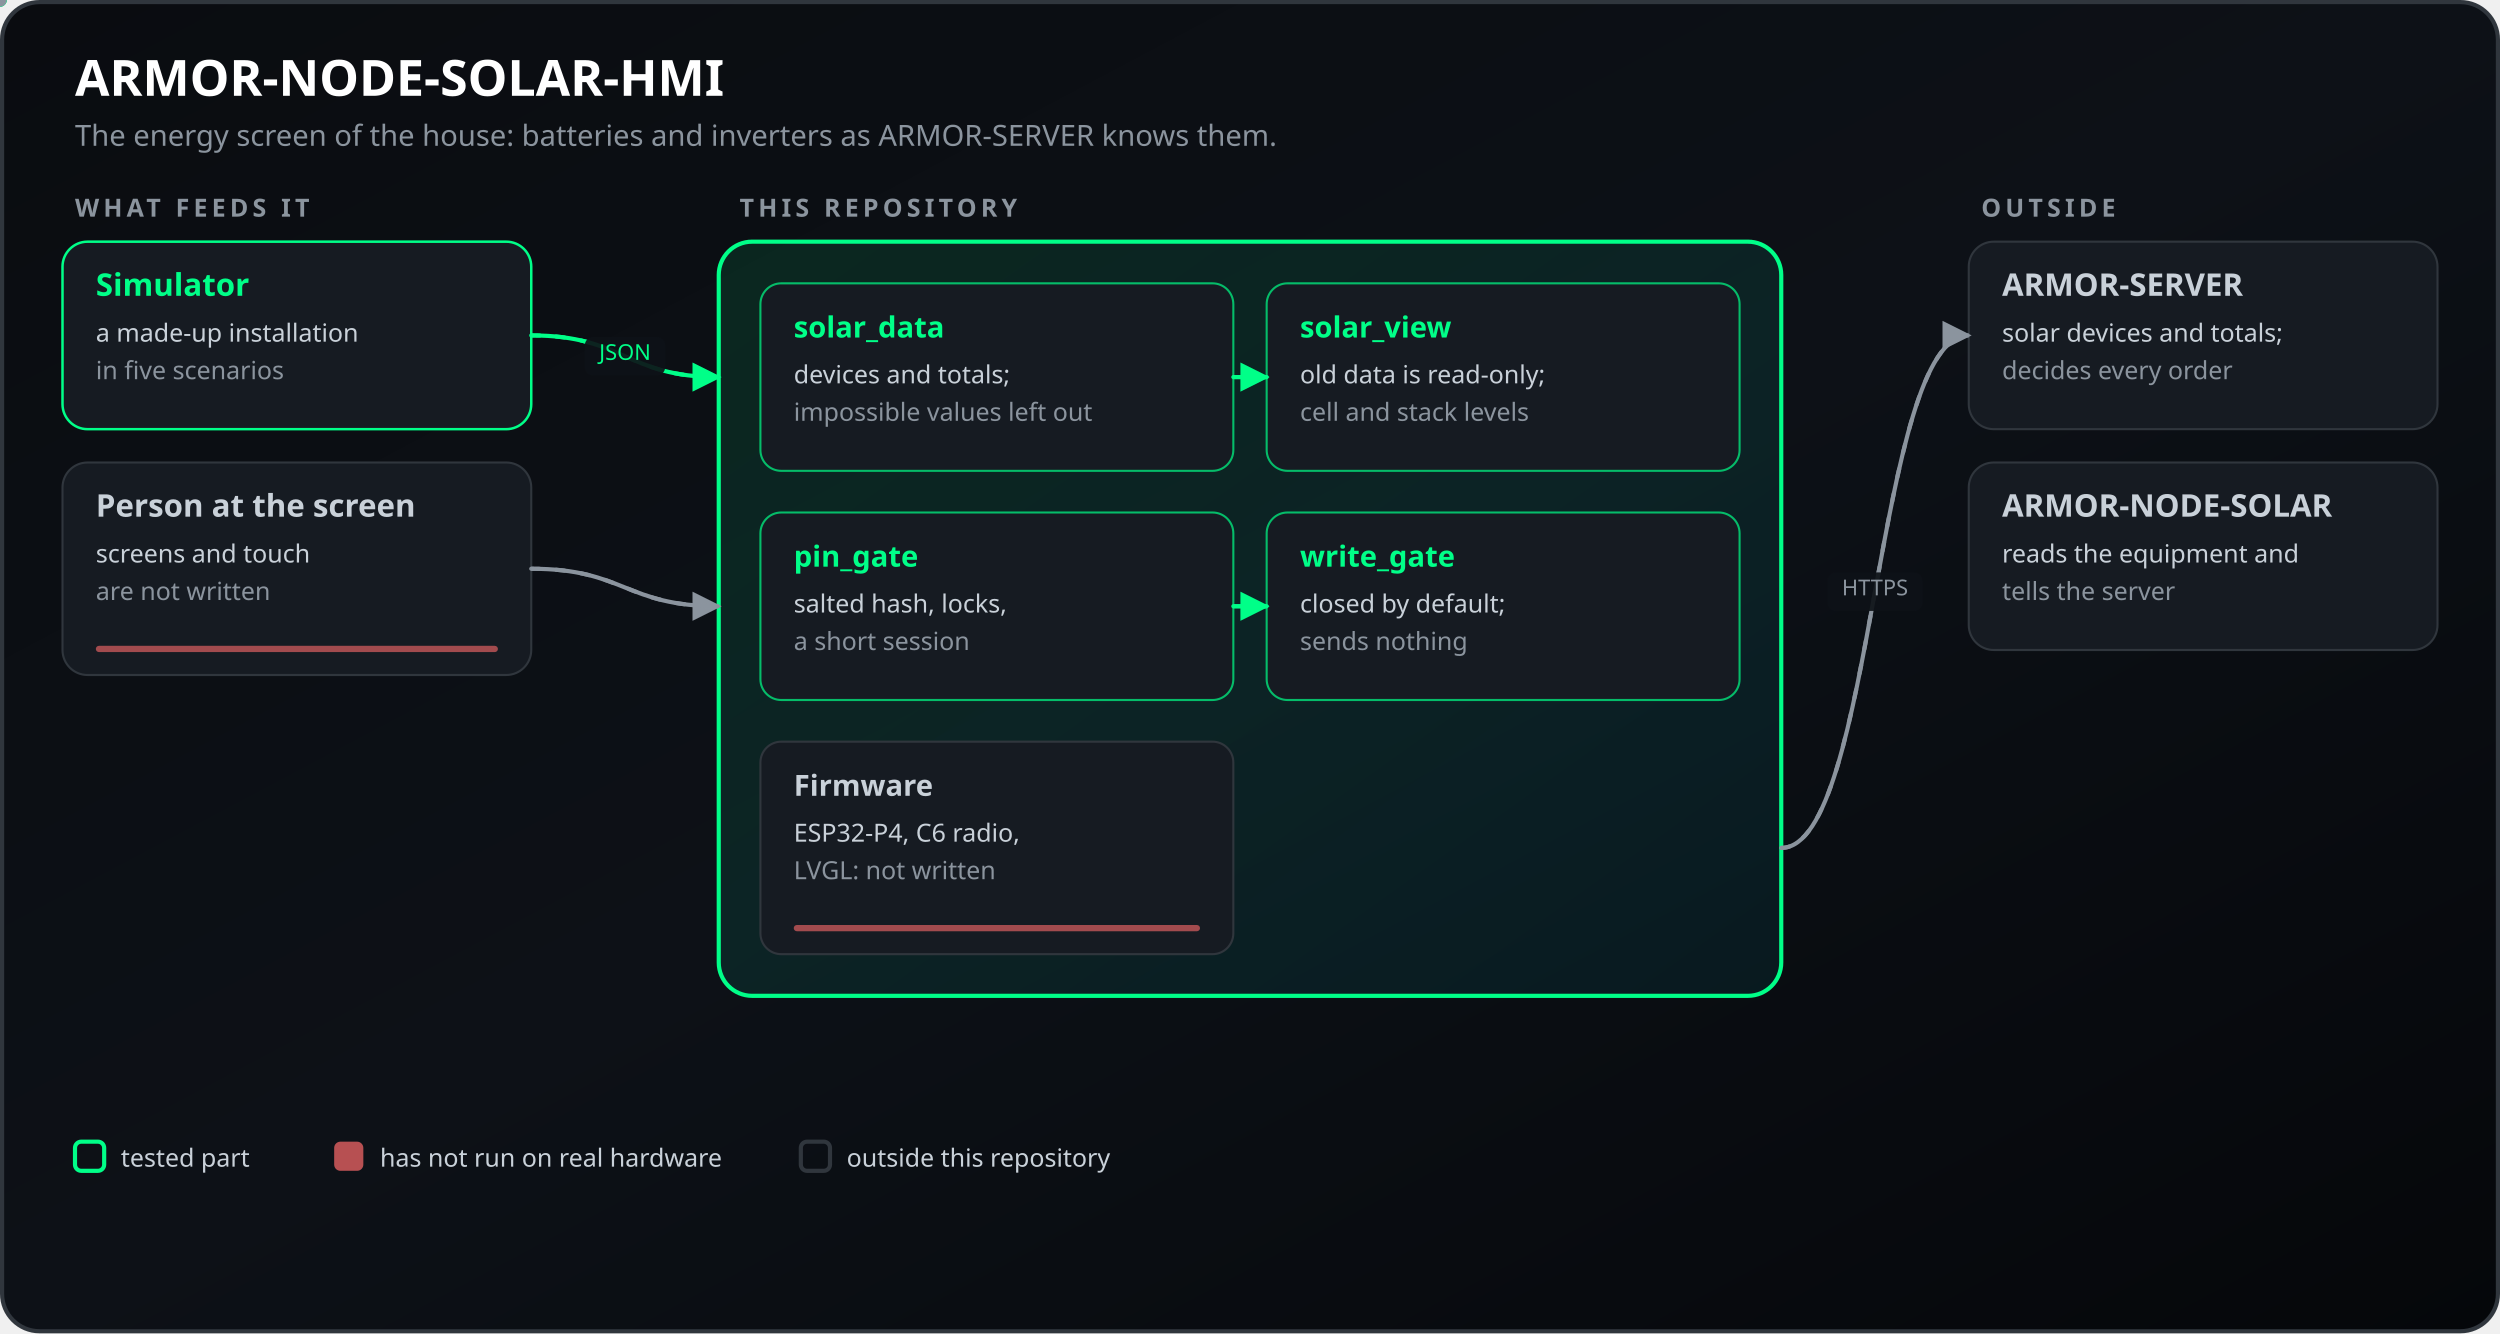
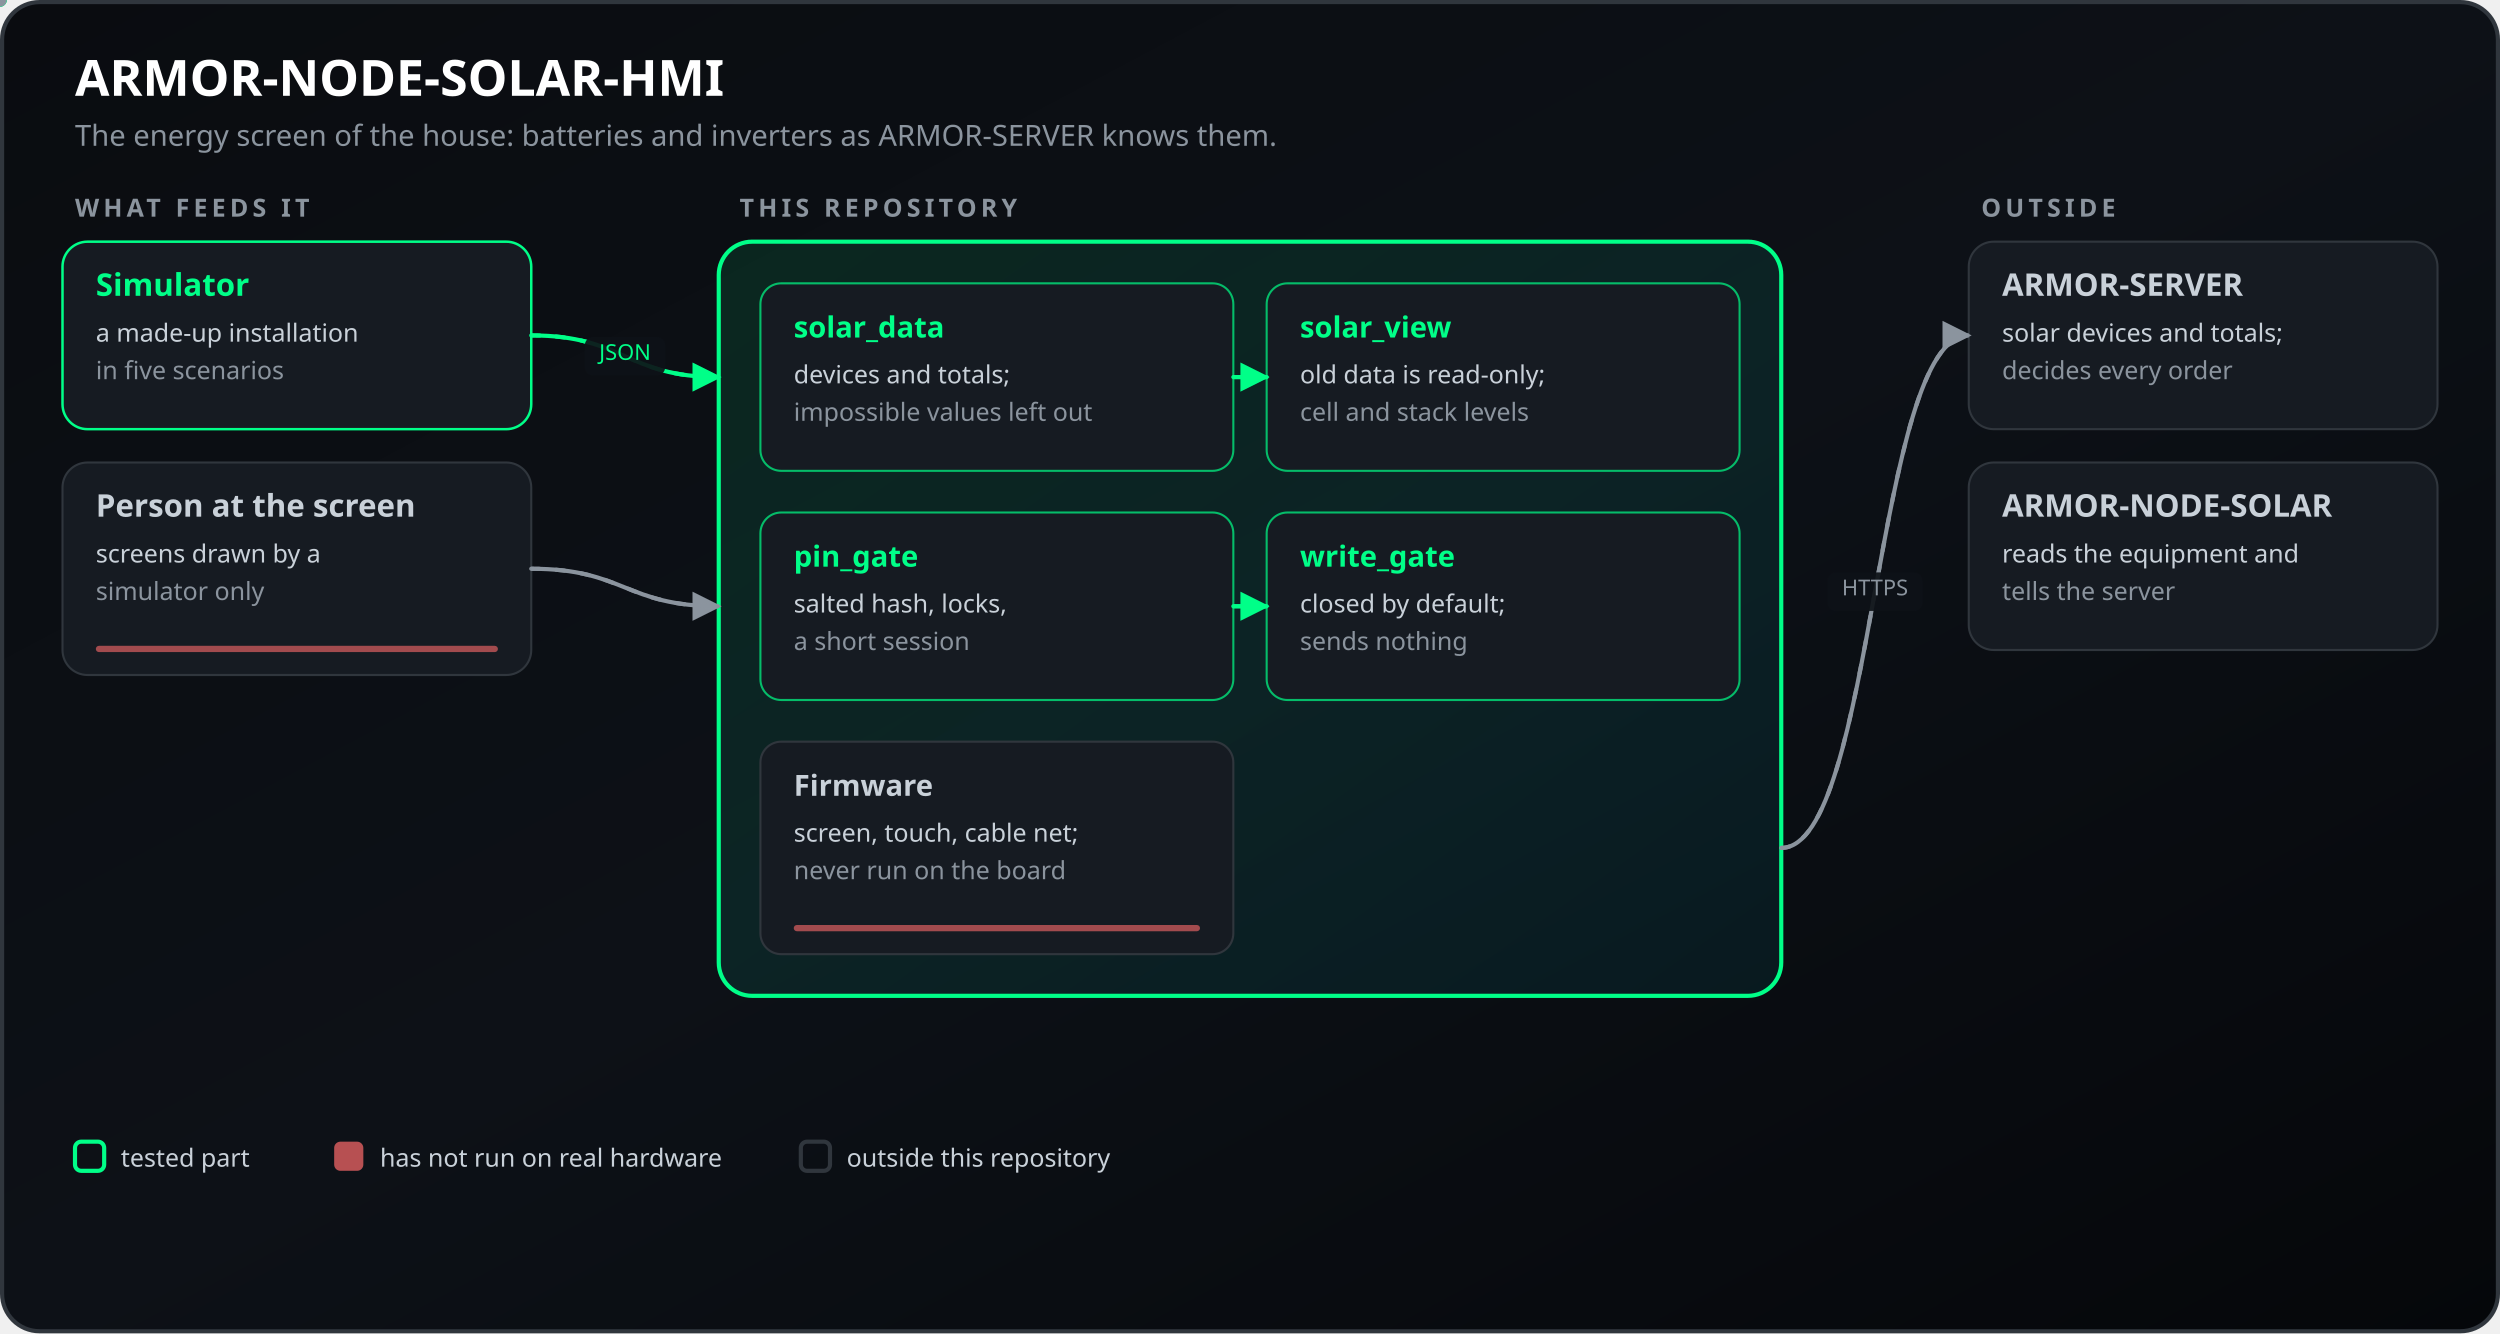
<svg xmlns="http://www.w3.org/2000/svg" viewBox="0 0 1200 640" width="1200" height="640" role="img" aria-labelledby="t d" font-family="'Segoe UI','Noto Sans','Noto Sans CJK SC','Microsoft YaHei','Yu Gothic','Helvetica Neue',Helvetica,Arial,sans-serif">
  <defs>
    <linearGradient id="bg" x1="0" y1="0" x2="1" y2="1">
      <stop offset="0" stop-color="#0A0C10" />
      <stop offset="0.5" stop-color="#0D1117" />
      <stop offset="1" stop-color="#05070A" />
    </linearGradient>
    <linearGradient id="card" x1="0" y1="0" x2="1" y2="1">
      <stop offset="0" stop-color="#121821" />
      <stop offset="1" stop-color="#0B0F15" />
    </linearGradient>
    <linearGradient id="line" x1="0" y1="0" x2="1" y2="0">
      <stop offset="0" stop-color="#00FF88" />
      <stop offset="1" stop-color="#00E5FF" />
    </linearGradient>
    <filter id="glow" x="-50%" y="-50%" width="200%" height="200%">
      <feGaussianBlur stdDeviation="3" result="b" />
      <feMerge>
        <feMergeNode in="b" />
        <feMergeNode in="SourceGraphic" />
      </feMerge>
    </filter>
    <linearGradient id="svc" x1="0" y1="0" x2="1" y2="1">
      <stop offset="0" stop-color="#00FF88" stop-opacity="0.10" />
      <stop offset="1" stop-color="#00E5FF" stop-opacity="0.06" />
    </linearGradient>
    <marker id="m00FF88" viewBox="0 0 10 10" refX="9" refY="5" markerWidth="7" markerHeight="7" orient="auto-start-reverse">
      <path d="M0 0L10 5L0 10z" fill="#00FF88" />
    </marker>
    <marker id="mC9D1D9" viewBox="0 0 10 10" refX="9" refY="5" markerWidth="7" markerHeight="7" orient="auto-start-reverse">
      <path d="M0 0L10 5L0 10z" fill="#C9D1D9" />
    </marker>
    <marker id="m30363D" viewBox="0 0 10 10" refX="9" refY="5" markerWidth="7" markerHeight="7" orient="auto-start-reverse">
      <path d="M0 0L10 5L0 10z" fill="#8B949E" />
    </marker>
  </defs>
  <rect x="1" y="1" width="1198" height="638" rx="18" fill="url(#bg)" stroke="#30363D" stroke-width="2" />
  <text x="36" y="46" font-family="'Segoe UI','Noto Sans','Noto Sans CJK SC','Microsoft YaHei','Yu Gothic','Helvetica Neue',Helvetica,Arial,sans-serif" font-size="24" font-weight="700" fill="#FFFFFF" text-anchor="start">ARMOR-NODE-SOLAR-HMI</text>
  <text x="36" y="70" font-family="'Segoe UI','Noto Sans','Noto Sans CJK SC','Microsoft YaHei','Yu Gothic','Helvetica Neue',Helvetica,Arial,sans-serif" font-size="14" font-weight="400" fill="#8B949E" text-anchor="start">The energy screen of the house: batteries and inverters as ARMOR-SERVER knows them.</text>
  <text x="36" y="104" font-family="'Segoe UI','Noto Sans','Noto Sans CJK SC','Microsoft YaHei','Yu Gothic','Helvetica Neue',Helvetica,Arial,sans-serif" font-size="12" font-weight="700" fill="#8B949E" text-anchor="start" letter-spacing="2">WHAT FEEDS IT</text>
  <text x="355" y="104" font-family="'Segoe UI','Noto Sans','Noto Sans CJK SC','Microsoft YaHei','Yu Gothic','Helvetica Neue',Helvetica,Arial,sans-serif" font-size="12" font-weight="700" fill="#8B949E" text-anchor="start" letter-spacing="2">THIS REPOSITORY</text>
  <text x="951" y="104" font-family="'Segoe UI','Noto Sans','Noto Sans CJK SC','Microsoft YaHei','Yu Gothic','Helvetica Neue',Helvetica,Arial,sans-serif" font-size="12" font-weight="700" fill="#8B949E" text-anchor="start" letter-spacing="2">OUTSIDE</text>
  <rect x="345" y="116" width="510" height="362" rx="16" fill="url(#svc)" stroke="#00FF88" stroke-width="2">
    <animate attributeName="stroke-opacity" values="0.55;1;0.55" dur="4s" repeatCount="indefinite" />
  </rect>
  <rect x="30" y="116" width="225" height="90" rx="12" fill="#161B22" stroke="#00FF88" stroke-width="1.2" />
  <text x="46" y="142" font-family="'Segoe UI','Noto Sans','Noto Sans CJK SC','Microsoft YaHei','Yu Gothic','Helvetica Neue',Helvetica,Arial,sans-serif" font-size="15" font-weight="700" fill="#00FF88" text-anchor="start">Simulator</text>
  <text x="46" y="164" font-family="'Segoe UI','Noto Sans','Noto Sans CJK SC','Microsoft YaHei','Yu Gothic','Helvetica Neue',Helvetica,Arial,sans-serif" font-size="12" font-weight="400" fill="#C9D1D9" text-anchor="start">a made-up installation</text>
  <text x="46" y="182" font-family="'Segoe UI','Noto Sans','Noto Sans CJK SC','Microsoft YaHei','Yu Gothic','Helvetica Neue',Helvetica,Arial,sans-serif" font-size="12" font-weight="400" fill="#8B949E" text-anchor="start">in five scenarios</text>
  <rect x="30" y="222" width="225" height="102" rx="12" fill="#161B22" stroke="#30363D" stroke-width="1" />
  <text x="46" y="248" font-family="'Segoe UI','Noto Sans','Noto Sans CJK SC','Microsoft YaHei','Yu Gothic','Helvetica Neue',Helvetica,Arial,sans-serif" font-size="15" font-weight="700" fill="#C9D1D9" text-anchor="start">Person at the screen</text>
-   <text x="46" y="270" font-family="'Segoe UI','Noto Sans','Noto Sans CJK SC','Microsoft YaHei','Yu Gothic','Helvetica Neue',Helvetica,Arial,sans-serif" font-size="12" font-weight="400" fill="#C9D1D9" text-anchor="start">screens and touch</text>
-   <text x="46" y="288" font-family="'Segoe UI','Noto Sans','Noto Sans CJK SC','Microsoft YaHei','Yu Gothic','Helvetica Neue',Helvetica,Arial,sans-serif" font-size="12" font-weight="400" fill="#8B949E" text-anchor="start">are not written</text>
+   <text x="46" y="270" font-family="'Segoe UI','Noto Sans','Noto Sans CJK SC','Microsoft YaHei','Yu Gothic','Helvetica Neue',Helvetica,Arial,sans-serif" font-size="12" font-weight="400" fill="#C9D1D9" text-anchor="start">screens drawn by a</text>
+   <text x="46" y="288" font-family="'Segoe UI','Noto Sans','Noto Sans CJK SC','Microsoft YaHei','Yu Gothic','Helvetica Neue',Helvetica,Arial,sans-serif" font-size="12" font-weight="400" fill="#8B949E" text-anchor="start">simulator only</text>
  <rect x="46" y="310" width="193" height="3" rx="1.5" fill="#FF6B6B" opacity="0.6">
    <animate attributeName="opacity" values="0.25;0.85;0.25" dur="2.8s" repeatCount="indefinite" />
  </rect>
  <rect x="365" y="136" width="227" height="90" rx="10" fill="#161B22" stroke="#00FF88" stroke-width="1" stroke-opacity="0.7">
    <animate attributeName="stroke-opacity" values="0.45;1;0.45;0.45" keyTimes="0;0.08;0.2;1" dur="6s" begin="0s" repeatCount="indefinite" />
    <animate attributeName="stroke-width" values="1;2.4;1;1" keyTimes="0;0.08;0.2;1" dur="6s" begin="0s" repeatCount="indefinite" />
  </rect>
  <text x="381" y="162" font-family="'Segoe UI','Noto Sans','Noto Sans CJK SC','Microsoft YaHei','Yu Gothic','Helvetica Neue',Helvetica,Arial,sans-serif" font-size="14" font-weight="700" fill="#00FF88" text-anchor="start">solar_data</text>
  <text x="381" y="184" font-family="'Segoe UI','Noto Sans','Noto Sans CJK SC','Microsoft YaHei','Yu Gothic','Helvetica Neue',Helvetica,Arial,sans-serif" font-size="12" font-weight="400" fill="#C9D1D9" text-anchor="start">devices and totals;</text>
  <text x="381" y="202" font-family="'Segoe UI','Noto Sans','Noto Sans CJK SC','Microsoft YaHei','Yu Gothic','Helvetica Neue',Helvetica,Arial,sans-serif" font-size="12" font-weight="400" fill="#8B949E" text-anchor="start">impossible values left out</text>
  <rect x="608" y="136" width="227" height="90" rx="10" fill="#161B22" stroke="#00FF88" stroke-width="1" stroke-opacity="0.7">
    <animate attributeName="stroke-opacity" values="0.45;1;0.45;0.45" keyTimes="0;0.08;0.2;1" dur="6s" begin="1s" repeatCount="indefinite" />
    <animate attributeName="stroke-width" values="1;2.4;1;1" keyTimes="0;0.08;0.2;1" dur="6s" begin="1s" repeatCount="indefinite" />
  </rect>
  <text x="624" y="162" font-family="'Segoe UI','Noto Sans','Noto Sans CJK SC','Microsoft YaHei','Yu Gothic','Helvetica Neue',Helvetica,Arial,sans-serif" font-size="14" font-weight="700" fill="#00FF88" text-anchor="start">solar_view</text>
  <text x="624" y="184" font-family="'Segoe UI','Noto Sans','Noto Sans CJK SC','Microsoft YaHei','Yu Gothic','Helvetica Neue',Helvetica,Arial,sans-serif" font-size="12" font-weight="400" fill="#C9D1D9" text-anchor="start">old data is read-only;</text>
  <text x="624" y="202" font-family="'Segoe UI','Noto Sans','Noto Sans CJK SC','Microsoft YaHei','Yu Gothic','Helvetica Neue',Helvetica,Arial,sans-serif" font-size="12" font-weight="400" fill="#8B949E" text-anchor="start">cell and stack levels</text>
  <rect x="365" y="246" width="227" height="90" rx="10" fill="#161B22" stroke="#00FF88" stroke-width="1" stroke-opacity="0.7">
    <animate attributeName="stroke-opacity" values="0.45;1;0.45;0.45" keyTimes="0;0.08;0.2;1" dur="6s" begin="2s" repeatCount="indefinite" />
    <animate attributeName="stroke-width" values="1;2.4;1;1" keyTimes="0;0.08;0.2;1" dur="6s" begin="2s" repeatCount="indefinite" />
  </rect>
  <text x="381" y="272" font-family="'Segoe UI','Noto Sans','Noto Sans CJK SC','Microsoft YaHei','Yu Gothic','Helvetica Neue',Helvetica,Arial,sans-serif" font-size="14" font-weight="700" fill="#00FF88" text-anchor="start">pin_gate</text>
  <text x="381" y="294" font-family="'Segoe UI','Noto Sans','Noto Sans CJK SC','Microsoft YaHei','Yu Gothic','Helvetica Neue',Helvetica,Arial,sans-serif" font-size="12" font-weight="400" fill="#C9D1D9" text-anchor="start">salted hash, locks,</text>
  <text x="381" y="312" font-family="'Segoe UI','Noto Sans','Noto Sans CJK SC','Microsoft YaHei','Yu Gothic','Helvetica Neue',Helvetica,Arial,sans-serif" font-size="12" font-weight="400" fill="#8B949E" text-anchor="start">a short session</text>
  <rect x="608" y="246" width="227" height="90" rx="10" fill="#161B22" stroke="#00FF88" stroke-width="1" stroke-opacity="0.7">
    <animate attributeName="stroke-opacity" values="0.45;1;0.45;0.45" keyTimes="0;0.08;0.2;1" dur="6s" begin="3s" repeatCount="indefinite" />
    <animate attributeName="stroke-width" values="1;2.4;1;1" keyTimes="0;0.08;0.2;1" dur="6s" begin="3s" repeatCount="indefinite" />
  </rect>
  <text x="624" y="272" font-family="'Segoe UI','Noto Sans','Noto Sans CJK SC','Microsoft YaHei','Yu Gothic','Helvetica Neue',Helvetica,Arial,sans-serif" font-size="14" font-weight="700" fill="#00FF88" text-anchor="start">write_gate</text>
  <text x="624" y="294" font-family="'Segoe UI','Noto Sans','Noto Sans CJK SC','Microsoft YaHei','Yu Gothic','Helvetica Neue',Helvetica,Arial,sans-serif" font-size="12" font-weight="400" fill="#C9D1D9" text-anchor="start">closed by default;</text>
  <text x="624" y="312" font-family="'Segoe UI','Noto Sans','Noto Sans CJK SC','Microsoft YaHei','Yu Gothic','Helvetica Neue',Helvetica,Arial,sans-serif" font-size="12" font-weight="400" fill="#8B949E" text-anchor="start">sends nothing</text>
  <rect x="365" y="356" width="227" height="102" rx="10" fill="#161B22" stroke="#30363D" stroke-width="1">
    <animate attributeName="stroke-opacity" values="0.45;1;0.45;0.45" keyTimes="0;0.08;0.2;1" dur="6s" begin="4s" repeatCount="indefinite" />
    <animate attributeName="stroke-width" values="1;2.4;1;1" keyTimes="0;0.08;0.2;1" dur="6s" begin="4s" repeatCount="indefinite" />
  </rect>
  <text x="381" y="382" font-family="'Segoe UI','Noto Sans','Noto Sans CJK SC','Microsoft YaHei','Yu Gothic','Helvetica Neue',Helvetica,Arial,sans-serif" font-size="14" font-weight="700" fill="#C9D1D9" text-anchor="start">Firmware</text>
-   <text x="381" y="404" font-family="'Segoe UI','Noto Sans','Noto Sans CJK SC','Microsoft YaHei','Yu Gothic','Helvetica Neue',Helvetica,Arial,sans-serif" font-size="12" font-weight="400" fill="#C9D1D9" text-anchor="start">ESP32-P4, C6 radio,</text>
-   <text x="381" y="422" font-family="'Segoe UI','Noto Sans','Noto Sans CJK SC','Microsoft YaHei','Yu Gothic','Helvetica Neue',Helvetica,Arial,sans-serif" font-size="12" font-weight="400" fill="#8B949E" text-anchor="start">LVGL: not written</text>
+   <text x="381" y="404" font-family="'Segoe UI','Noto Sans','Noto Sans CJK SC','Microsoft YaHei','Yu Gothic','Helvetica Neue',Helvetica,Arial,sans-serif" font-size="12" font-weight="400" fill="#C9D1D9" text-anchor="start">screen, touch, cable net;</text>
+   <text x="381" y="422" font-family="'Segoe UI','Noto Sans','Noto Sans CJK SC','Microsoft YaHei','Yu Gothic','Helvetica Neue',Helvetica,Arial,sans-serif" font-size="12" font-weight="400" fill="#8B949E" text-anchor="start">never run on the board</text>
  <rect x="381" y="444" width="195" height="3" rx="1.5" fill="#FF6B6B" opacity="0.6">
    <animate attributeName="opacity" values="0.25;0.85;0.25" dur="2.8s" repeatCount="indefinite" />
  </rect>
  <rect x="945" y="116" width="225" height="90" rx="12" fill="#161B22" stroke="#30363D" stroke-width="1" />
  <text x="961" y="142" font-family="'Segoe UI','Noto Sans','Noto Sans CJK SC','Microsoft YaHei','Yu Gothic','Helvetica Neue',Helvetica,Arial,sans-serif" font-size="15" font-weight="700" fill="#C9D1D9" text-anchor="start">ARMOR-SERVER</text>
  <text x="961" y="164" font-family="'Segoe UI','Noto Sans','Noto Sans CJK SC','Microsoft YaHei','Yu Gothic','Helvetica Neue',Helvetica,Arial,sans-serif" font-size="12" font-weight="400" fill="#C9D1D9" text-anchor="start">solar devices and totals;</text>
  <text x="961" y="182" font-family="'Segoe UI','Noto Sans','Noto Sans CJK SC','Microsoft YaHei','Yu Gothic','Helvetica Neue',Helvetica,Arial,sans-serif" font-size="12" font-weight="400" fill="#8B949E" text-anchor="start">decides every order</text>
  <rect x="945" y="222" width="225" height="90" rx="12" fill="#161B22" stroke="#30363D" stroke-width="1" />
  <text x="961" y="248" font-family="'Segoe UI','Noto Sans','Noto Sans CJK SC','Microsoft YaHei','Yu Gothic','Helvetica Neue',Helvetica,Arial,sans-serif" font-size="15" font-weight="700" fill="#C9D1D9" text-anchor="start">ARMOR-NODE-SOLAR</text>
  <text x="961" y="270" font-family="'Segoe UI','Noto Sans','Noto Sans CJK SC','Microsoft YaHei','Yu Gothic','Helvetica Neue',Helvetica,Arial,sans-serif" font-size="12" font-weight="400" fill="#C9D1D9" text-anchor="start">reads the equipment and</text>
  <text x="961" y="288" font-family="'Segoe UI','Noto Sans','Noto Sans CJK SC','Microsoft YaHei','Yu Gothic','Helvetica Neue',Helvetica,Arial,sans-serif" font-size="12" font-weight="400" fill="#8B949E" text-anchor="start">tells the server</text>
  <path id="p0" d="M255 161 C300 161 300 181 345 181" stroke="#00FF88" stroke-width="2" fill="none" marker-end="url(#m00FF88)" />
  <path d="M255 161 C300 161 300 181 345 181" stroke="#00FF88" stroke-width="2" fill="none" stroke-linecap="round" stroke-dasharray="4 8" opacity="0.95">
    <animate attributeName="stroke-dashoffset" from="0" to="-24" dur="1.2s" repeatCount="indefinite" />
  </path>
  <circle r="3.2" fill="#00FF88">
    <animateMotion dur="1.8s" begin="0.00s" repeatCount="indefinite">
      <mpath href="#p0" />
    </animateMotion>
    <animate attributeName="opacity" values="0;1;1;0" keyTimes="0;0.15;0.85;1" dur="1.8s" begin="0.00s" repeatCount="indefinite" />
  </circle>
  <path id="p1" d="M255 273 C300 273 300 291 345 291" stroke="#8B949E" stroke-width="2" fill="none" marker-end="url(#m30363D)" />
  <path d="M255 273 C300 273 300 291 345 291" stroke="#8B949E" stroke-width="2" fill="none" stroke-linecap="round" stroke-dasharray="4 8" opacity="0.95">
    <animate attributeName="stroke-dashoffset" from="0" to="-24" dur="1.2s" repeatCount="indefinite" />
  </path>
  <circle r="3.2" fill="#8B949E">
    <animateMotion dur="1.8s" begin="0.35s" repeatCount="indefinite">
      <mpath href="#p1" />
    </animateMotion>
    <animate attributeName="opacity" values="0;1;1;0" keyTimes="0;0.15;0.85;1" dur="1.8s" begin="0.35s" repeatCount="indefinite" />
  </circle>
  <path id="p2" d="M592 181 H608" stroke="#00FF88" stroke-width="2" fill="none" marker-end="url(#m00FF88)" />
  <path d="M592 181 H608" stroke="#00FF88" stroke-width="2" fill="none" stroke-linecap="round" stroke-dasharray="4 8" opacity="0.95">
    <animate attributeName="stroke-dashoffset" from="0" to="-24" dur="1.2s" repeatCount="indefinite" />
  </path>
  <circle r="3.2" fill="#00FF88">
    <animateMotion dur="1.8s" begin="0.70s" repeatCount="indefinite">
      <mpath href="#p2" />
    </animateMotion>
    <animate attributeName="opacity" values="0;1;1;0" keyTimes="0;0.15;0.85;1" dur="1.8s" begin="0.70s" repeatCount="indefinite" />
  </circle>
  <path id="p3" d="M592 291 H608" stroke="#00FF88" stroke-width="2" fill="none" marker-end="url(#m00FF88)" />
  <path d="M592 291 H608" stroke="#00FF88" stroke-width="2" fill="none" stroke-linecap="round" stroke-dasharray="4 8" opacity="0.95">
    <animate attributeName="stroke-dashoffset" from="0" to="-24" dur="1.2s" repeatCount="indefinite" />
  </path>
  <circle r="3.2" fill="#00FF88">
    <animateMotion dur="1.8s" begin="1.05s" repeatCount="indefinite">
      <mpath href="#p3" />
    </animateMotion>
    <animate attributeName="opacity" values="0;1;1;0" keyTimes="0;0.15;0.85;1" dur="1.8s" begin="1.05s" repeatCount="indefinite" />
  </circle>
  <path id="p4" d="M855 407 C900 407 900 161 945 161" stroke="#8B949E" stroke-width="2" fill="none" marker-end="url(#m30363D)" />
  <path d="M855 407 C900 407 900 161 945 161" stroke="#8B949E" stroke-width="2" fill="none" stroke-linecap="round" stroke-dasharray="4 8" opacity="0.95">
    <animate attributeName="stroke-dashoffset" from="0" to="-24" dur="1.2s" repeatCount="indefinite" />
  </path>
  <circle r="3.2" fill="#8B949E">
    <animateMotion dur="1.8s" begin="1.40s" repeatCount="indefinite">
      <mpath href="#p4" />
    </animateMotion>
    <animate attributeName="opacity" values="0;1;1;0" keyTimes="0;0.15;0.85;1" dur="1.8s" begin="1.40s" repeatCount="indefinite" />
  </circle>
  <rect x="280.72" y="161.75" width="38.56" height="18.5" rx="4" fill="#0D1117" opacity="0.92" />
  <text x="300" y="172.75" font-family="'Segoe UI','Noto Sans','Noto Sans CJK SC','Microsoft YaHei','Yu Gothic','Helvetica Neue',Helvetica,Arial,sans-serif" font-size="10.5" font-weight="400" fill="#00FF88" text-anchor="middle">JSON</text>
  <rect x="877.15" y="274.75" width="45.7" height="18.5" rx="4" fill="#0D1117" opacity="0.92" />
  <text x="900" y="285.75" font-family="'Segoe UI','Noto Sans','Noto Sans CJK SC','Microsoft YaHei','Yu Gothic','Helvetica Neue',Helvetica,Arial,sans-serif" font-size="10.5" font-weight="400" fill="#8B949E" text-anchor="middle">HTTPS</text>
  <rect x="36" y="548" width="14" height="14" rx="3" fill="none" stroke="#00FF88" stroke-width="2" />
  <text x="58" y="560" font-family="'Segoe UI','Noto Sans','Noto Sans CJK SC','Microsoft YaHei','Yu Gothic','Helvetica Neue',Helvetica,Arial,sans-serif" font-size="12" font-weight="400" fill="#C9D1D9" text-anchor="start">tested part</text>
  <rect x="160.4" y="548" width="14" height="14" rx="3" fill="#FF6B6B" opacity="0.7" />
  <text x="182.4" y="560" font-family="'Segoe UI','Noto Sans','Noto Sans CJK SC','Microsoft YaHei','Yu Gothic','Helvetica Neue',Helvetica,Arial,sans-serif" font-size="12" font-weight="400" fill="#C9D1D9" text-anchor="start">has not run on real hardware</text>
  <rect x="384.4" y="548" width="14" height="14" rx="3" fill="none" stroke="#30363D" stroke-width="2" />
  <text x="406.4" y="560" font-family="'Segoe UI','Noto Sans','Noto Sans CJK SC','Microsoft YaHei','Yu Gothic','Helvetica Neue',Helvetica,Arial,sans-serif" font-size="12" font-weight="400" fill="#C9D1D9" text-anchor="start">outside this repository</text>
</svg>
